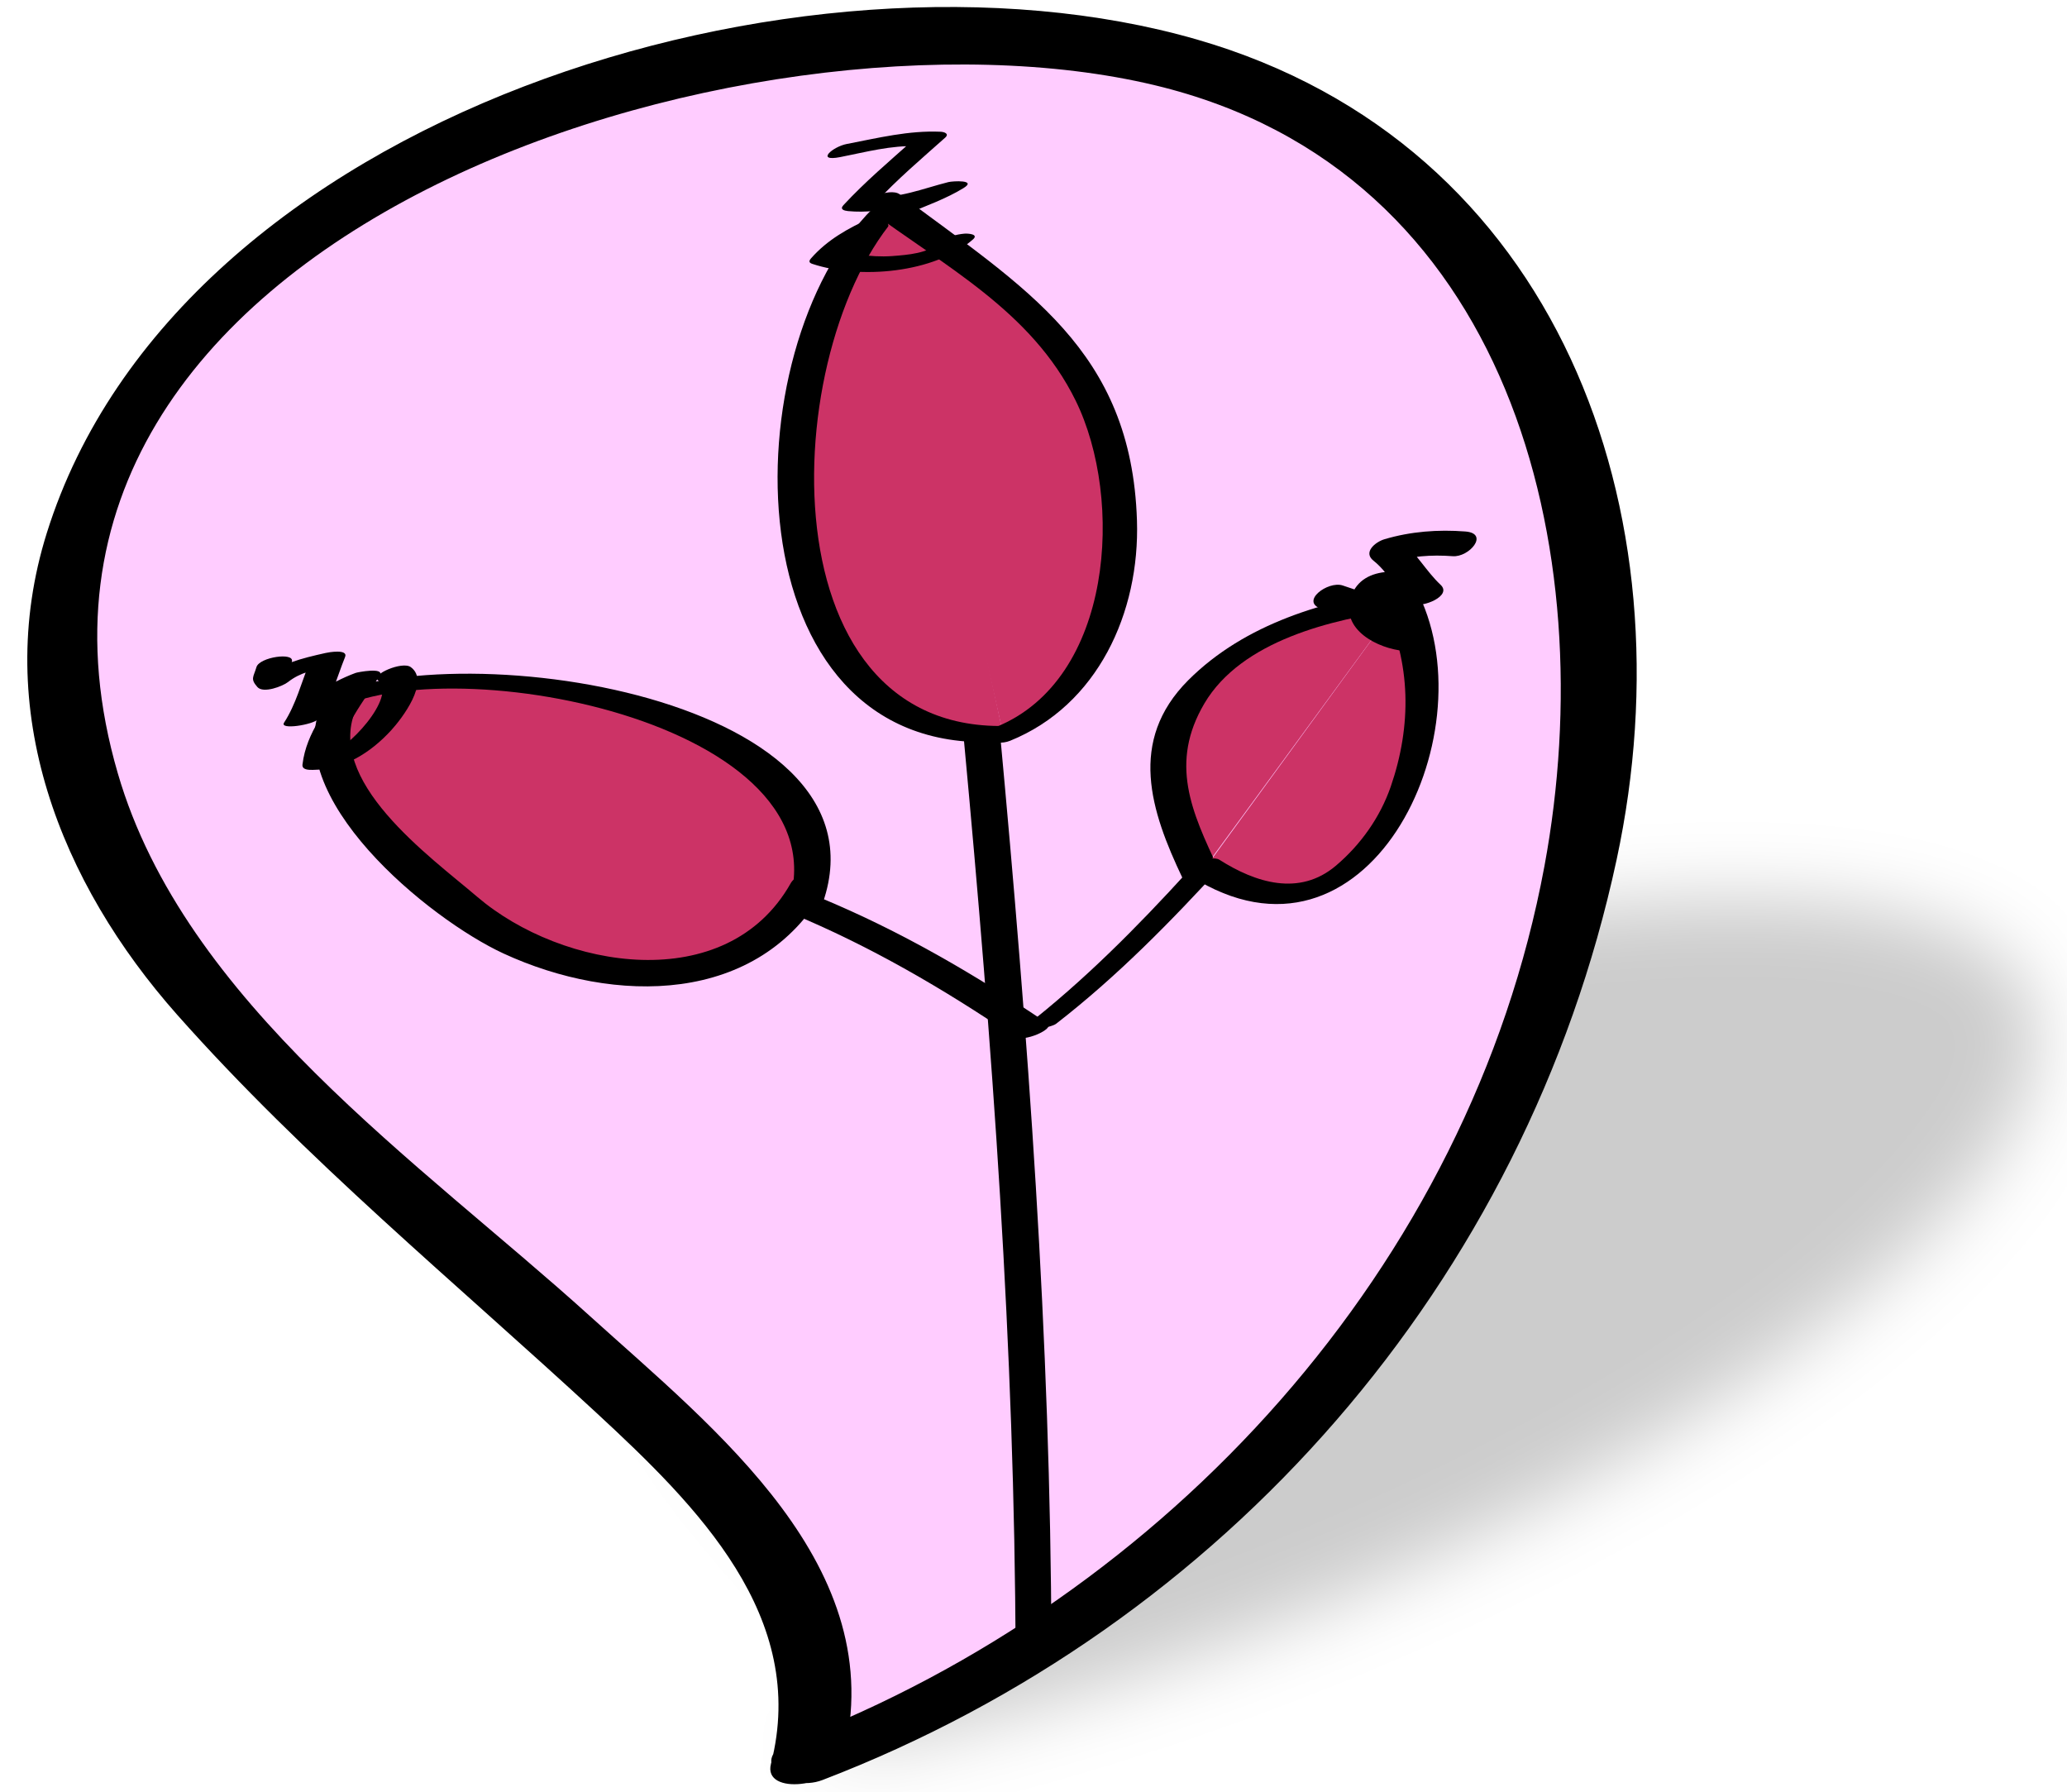
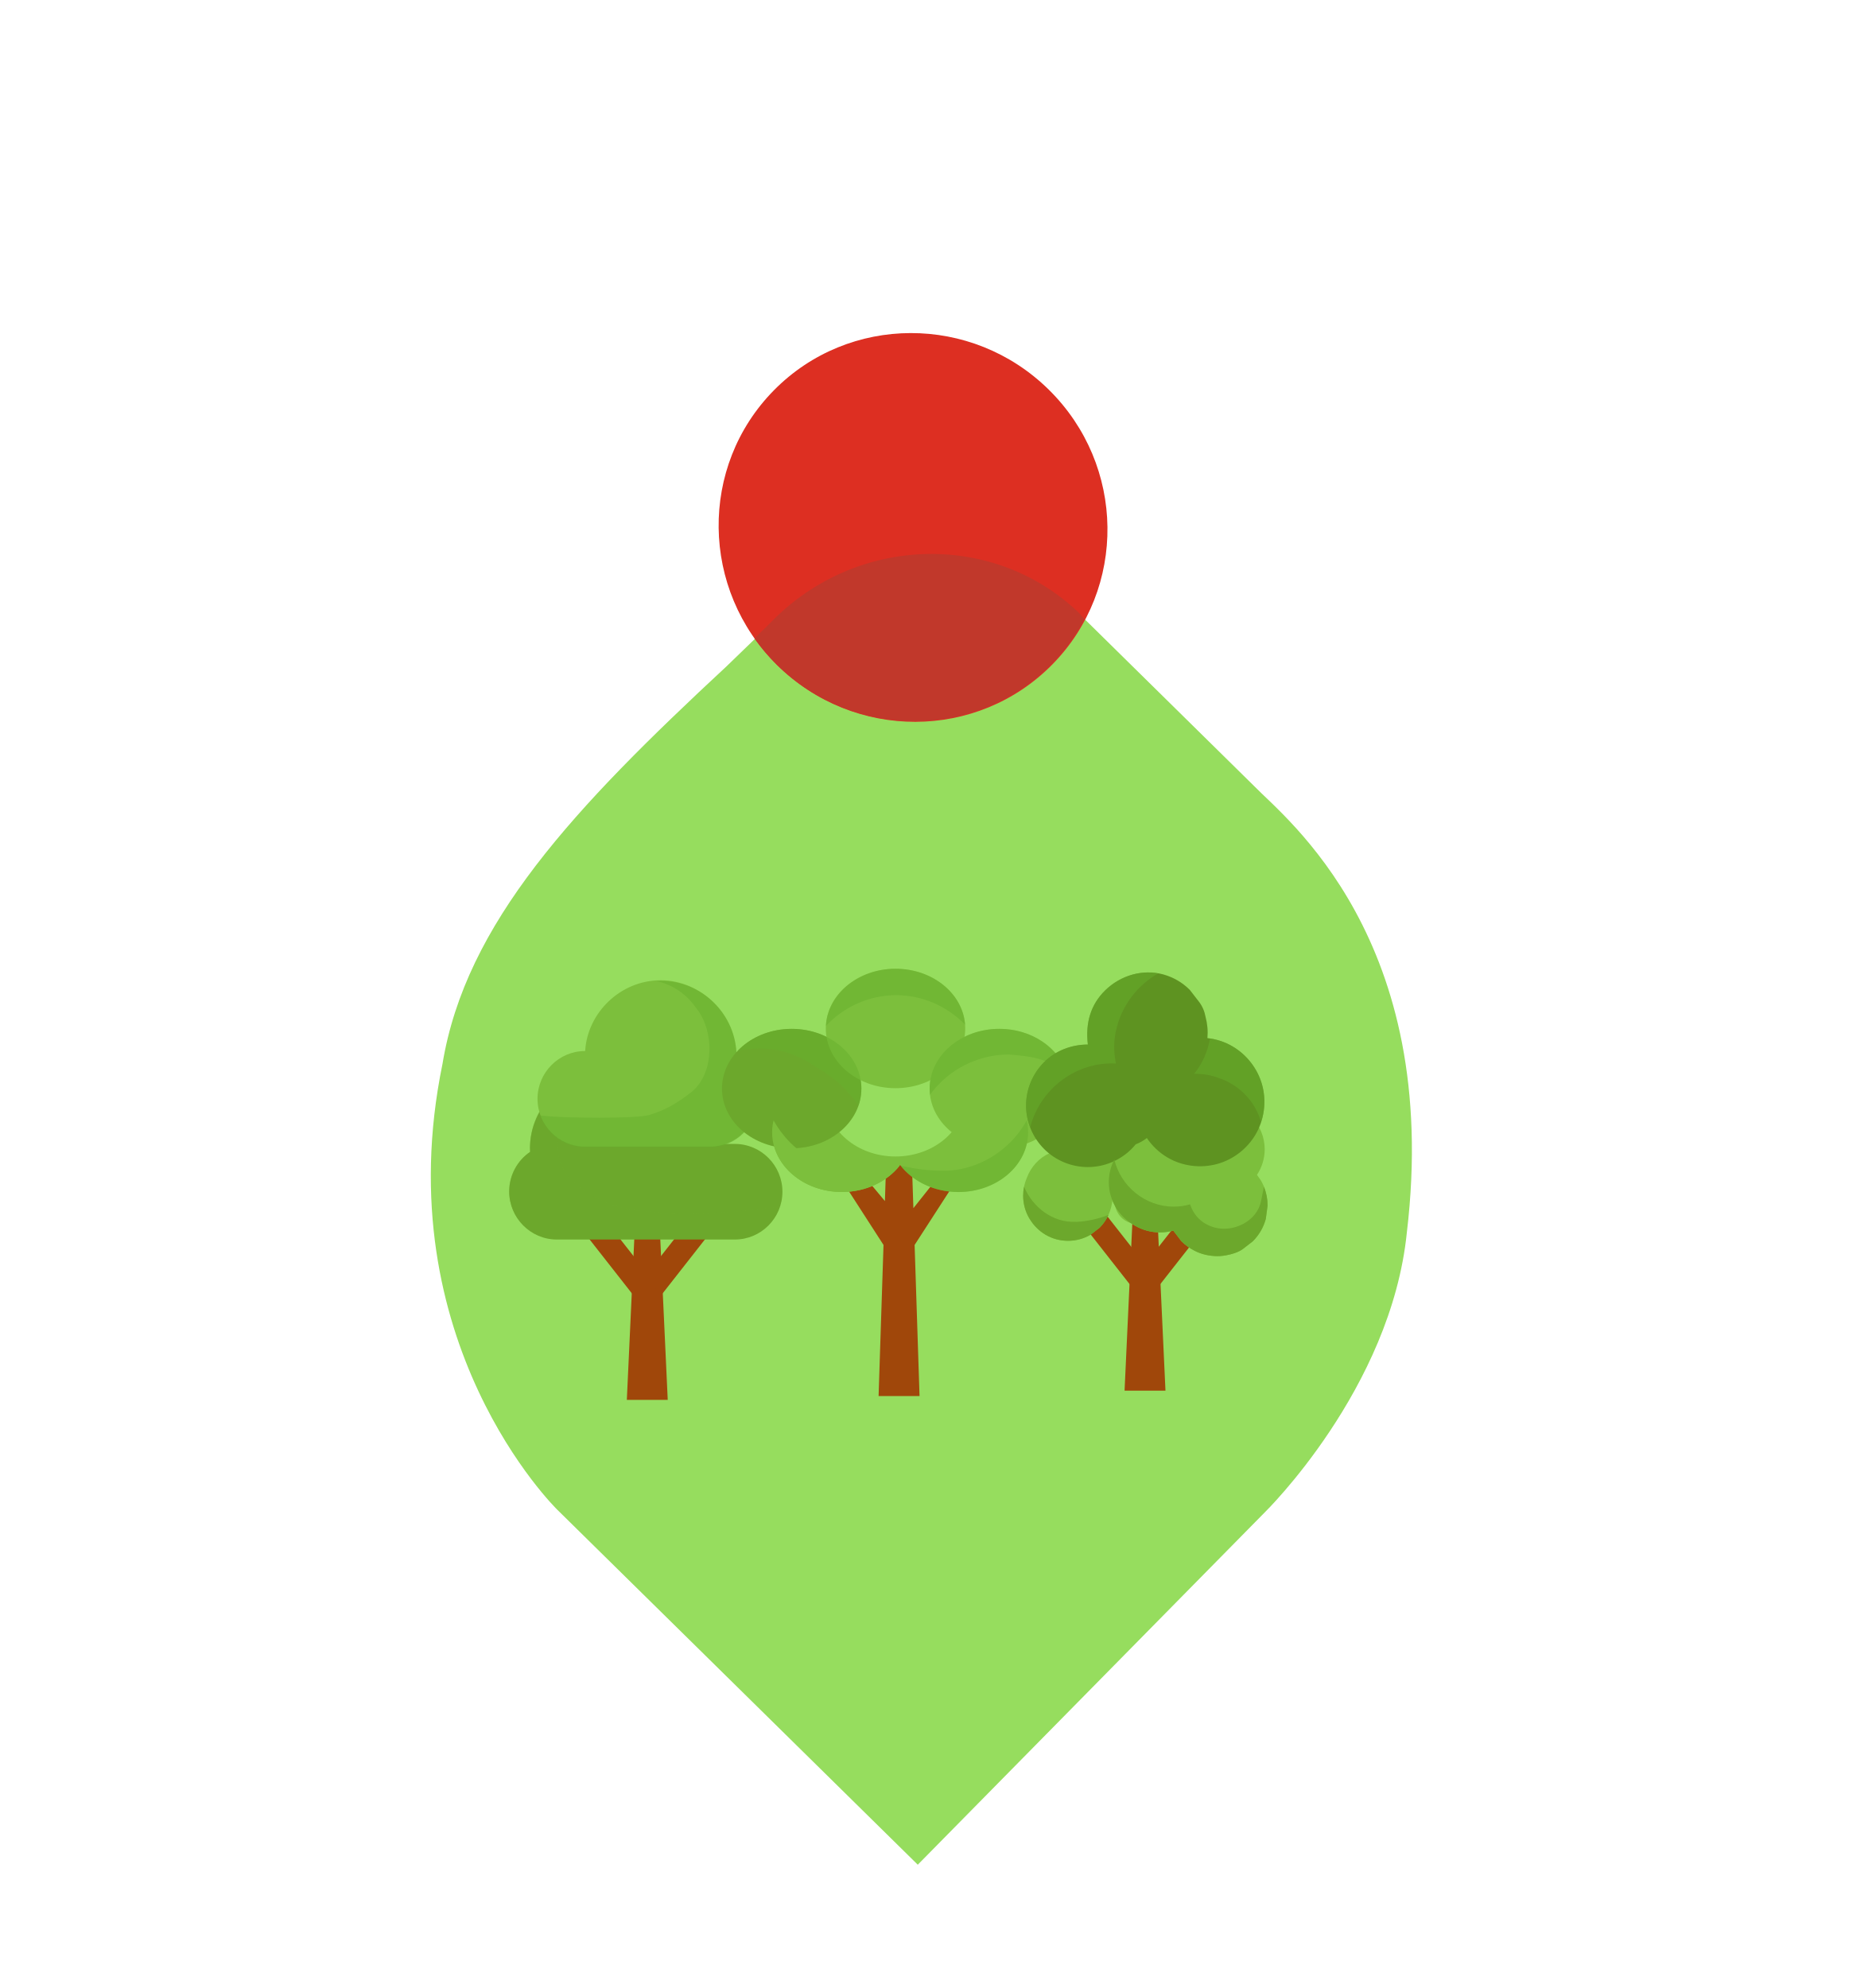
- <svg xmlns="http://www.w3.org/2000/svg" version="1.0" id="svg2" x="0px" y="0px" width="55.833px" height="48.375px" viewBox="0 0 55.833 48.375" enable-background="new 0 0 55.833 48.375" xml:space="preserve">
-   <filter id="AI_GaussianBlur_4">
-     <feGaussianBlur stdDeviation="1" />
-   </filter>
+ <svg xmlns="http://www.w3.org/2000/svg" id="Layer_1" data-name="Layer 1" viewBox="0 0 334.73 354.82">
+   <defs>
+     <style>
+       .cls-1, .cls-2 {
+         fill: #6ca82c;
+       }
+ 
+       .cls-3 {
+         fill: #5e9321;
+       }
+ 
+       .cls-4 {
+         fill: #7cbf3c;
+       }
+ 
+       .cls-5 {
+         fill: #c1382b;
+       }
+ 
+       .cls-6 {
+         fill: #d5d400;
+       }
+ 
+       .cls-7 {
+         fill: #66af2c;
+       }
+ 
+       .cls-7, .cls-2 {
+         opacity: .5;
+       }
+ 
+       .cls-8 {
+         fill: #a0470a;
+       }
+ 
+       .cls-9 {
+         fill: #96dd5e;
+       }
+ 
+       .cls-10 {
+         fill: #dd2f22;
+       }
+     </style>
+   </defs>
+   <path class="cls-9" d="m163.8,332.82l-64.35-63.37s-30.7-29.92-20.48-79.56c4.15-25.18,23.41-45.62,50.71-70.98l7.43-7.19.73-.74c15.32-15.55,40.01-16.07,55.16-1.16l-.06.06,30.98,30.51c5.46,5.67,33.39,27.21,27.16,79.58-2.83,27.96-25.36,49.96-25.36,49.96l-61.93,62.89Z" />
+   <ellipse class="cls-10" cx="162.95" cy="94.14" rx="34.52" ry="34.87" transform="translate(-18.46 144.19) rotate(-45.44)" />
+   <path class="cls-5" d="m187.71,118.52c2.4-2.43,4.35-5.14,5.87-8.02l-.73-.71.06-.06c-15.15-14.92-39.84-14.4-55.16,1.16l-.73.74-2.38,2.31c1.18,1.65,2.5,3.23,4,4.71,13.72,13.51,35.69,13.46,49.07-.13Z" />
+   <path class="cls-8" d="m119.17,249.85l-1.46-31.48c0-.57-.92-1.03-2.05-1.03h-.28c-1.13,0-2.05.46-2.05,1.03l-1.46,31.48h7.31Z" />
  <g>
-     <g opacity="0.2" filter="url(#AI_GaussianBlur_4)">
-       <path d="M21.799,47.538c4.805-3.298-1.272-5.531-3.75-10.972c-1.043-2.291,3.471-8.934,20.334-11.528    C71.864,19.882,49.13,42.382,21.799,47.538" />
-     </g>
+     <path class="cls-8" d="m125.71,217.83c-.94-.74-2.31-.58-3.05.37l-6.52,8.31,1.37,5.29,8.56-10.92c.74-.94.58-2.31-.37-3.05Z" />
+     <path class="cls-8" d="m105.32,217.83c.94-.74,2.31-.58,3.05.37l6.52,8.31-1.37,5.29-8.56-10.92c-.74-.94-.58-2.31.37-3.05Z" />
+   </g>
+   <g>
+     <path class="cls-1" d="m131.17,204.17h-9.57c-.41-7.31-6.29-12.74-13.49-12.74s-13.52,6.04-13.52,13.5c0,.22,0,.44.02.66-2.25,1.52-3.73,4.17-3.73,7.09,0,4.68,3.8,8.55,8.48,8.55h31.8c4.68,0,8.48-3.85,8.48-8.53s-3.8-8.53-8.48-8.53Z" />
+     <path class="cls-2" d="m138.13,215.53c-3.42.36-6.85.71-10.29.9-3.39.19-6.85.34-10.24,0-2.43-.25-5.03-.39-7.4-1.07-2.84-.82-5.11-2.19-7.45-4.01-3.99-3.1-4.15-9.85-1.79-13.87.31-.54.66-1.02,1.02-1.47,1.64-2.29,4.1-3.97,6.93-4.56-.27-.02-.54-.03-.81-.03-7.46,0-13.52,6.05-13.52,13.52,0,.22,0,.44.02.66-2.25,1.52-3.73,4.1-3.73,7.02,0,4.68,3.8,8.48,8.48,8.48h31.8c3.69,0,6.82-2.36,7.99-5.66-.34.03-.69.06-1.03.1Z" />
+   </g>
+   <path class="cls-4" d="m104.4,187.59h.03c.41-6.83,6.29-12.63,13.49-12.63s13.52,6.1,13.52,13.56c0,.22,0,.47-.02.69,2.25,1.52,3.73,4.07,3.73,6.99,0,4.68-3.8,8.45-8.48,8.45h-22.26c-4.68,0-8.48-3.85-8.48-8.53s3.8-8.53,8.48-8.53Z" />
+   <path class="cls-7" d="m97.44,199.19c3.42.36,16.02.5,18.39-.18,2.84-.82,5.11-2.19,7.45-4.01,4-3.1,4.15-9.85,1.79-13.87-.31-.54-.66-1.02-1.02-1.47-1.64-2.29-4.1-3.97-6.93-4.56.27-.02.54-.03.81-.03,7.46,0,13.52,6.05,13.52,13.52,0,.22,0,.44-.02.66,2.25,1.52,3.73,4.1,3.73,7.02,0,4.68-3.8,8.48-8.48,8.48h-22.26c-3.69,0-6.82-2.36-7.99-5.66.34.03.69.06,1.03.1Z" />
+   <path class="cls-8" d="m175.2,203.77c-.94-.74-2.31-.58-3.05.37l-9.14,11.5-.37-11.31c0-.57-.92-1-2.05-1h-.28c-1.13,0-2.05.43-2.05,1l-.33,10.04-10.15-12.17c-.74-.94-1.13-1.6-2.08-.86-.94.74,1.33,2.1,2.07,5.49l9.91,15.37-.88,26.97h7.31l-.88-26.97,9.91-15.33c.74-.94,3.01-2.35,2.07-3.09Z" />
+   <path class="cls-4" d="m171.04,191.43c-4.35,0-8.17,1.91-10.39,4.81-2.22-2.9-6.05-4.81-10.39-4.81-6.87,0-12.44,4.77-12.44,10.66s5.57,10.66,12.44,10.66c4.35,0,8.17-1.91,10.39-4.81,2.22,2.9,6.05,4.81,10.39,4.81,6.87,0,12.44-4.77,12.44-10.66s-5.57-10.66-12.44-10.66Z" />
+   <path class="cls-9" d="m172.26,195.75c0,5.89-5.57,10.66-12.44,10.66s-12.44-4.77-12.44-10.66,5.57-10.66,12.44-10.66,12.44,4.77,12.44,10.66Z" />
+   <path class="cls-4" d="m190.79,194.29c0,5.89-5.57,10.66-12.44,10.66s-12.44-4.77-12.44-10.66,5.57-10.66,12.44-10.66,12.44,4.77,12.44,10.66Z" />
+   <path class="cls-1" d="m153.73,194.29c0,5.89-5.57,10.66-12.44,10.66s-12.44-4.77-12.44-10.66,5.57-10.66,12.44-10.66,12.44,4.77,12.44,10.66Z" />
+   <path class="cls-4" d="m172.26,183.56c0,5.89-5.57,10.66-12.44,10.66s-12.44-4.77-12.44-10.66,5.57-10.66,12.44-10.66,12.44,4.77,12.44,10.66Z" />
+   <path class="cls-7" d="m159.92,177.62c4.79,0,9.17,2.03,12.32,5.27-.41-5.57-5.81-9.98-12.41-9.98s-12.13,4.52-12.42,10.19c3.16-3.35,7.63-5.48,12.51-5.48Z" />
+   <path class="cls-7" d="m180.3,203.88c-3.24,3.24-7.68,5.16-12.25,5.08-4.29-.08-6.58-.83-7.28-.87,2.24,2.81,6,4.67,10.28,4.67,6.87,0,12.44-4.77,12.44-10.66,0-.73-.09-1.43-.26-2.12-.78,1.41-1.75,2.72-2.92,3.9Z" />
+   <path class="cls-4" d="m140.98,203.88c3.24,3.24,7.85,5.35,12.42,5.6,4.33.24,6.42-1.36,7.12-1.4-2.24,2.81-6,4.67-10.28,4.67-6.87,0-12.44-4.77-12.44-10.66,0-.73.09-1.43.26-2.12.78,1.41,1.75,2.72,2.92,3.9Z" />
+   <path class="cls-7" d="m145.57,190.43c3.07,1.65,5.7,4.04,7.63,6.92.34-.97.53-1.99.53-3.05,0-5.89-5.57-10.66-12.44-10.66-3.9,0-7.38,1.54-9.66,3.95,1.26-.3,2.56-.46,3.9-.46,3.72,0,7.2,1.24,10.04,3.31Z" />
+   <path class="cls-7" d="m167.77,193.3c3.25-3.25,7.7-5.09,12.3-5.09.02,0,.05,0,.07,0,3.71.35,5.56.47,8.81,2.38.49.29.96.6,1.41.93-1.42-4.54-6.26-7.89-12.01-7.89-6.87,0-12.44,4.77-12.44,10.66,0,.38.02.75.07,1.12.54-.74,1.13-1.45,1.79-2.1Z" />
+   <g>
+     <path class="cls-8" d="m208,248.2l-1.46-31.48c0-.57-.92-1.03-2.05-1.03h-.28c-1.13,0-2.05.46-2.05,1.03l-1.46,31.48h7.31Z" />
    <g>
-       <g>
-         <path fill="#FFCCFF" d="M21.799,47.548c2.198-6.595-7.979-11.063-17.354-21.938C0.493,21.025-1.532,7.743,16.549,2.547     C52.448-7.765,50.01,37.234,21.799,47.548" />
-       </g>
-       <g>
-         <g>
-           <path d="M22.775,47.462c1.317-5.144-3.465-8.864-6.854-11.931c-4.571-4.135-10.936-8.453-12.738-14.643      C-1.091,6.242,20.308-0.308,31.198,2.303C40.8,4.604,43.303,14.844,41.718,23.39C39.71,34.208,31.496,43.145,21.386,47.021      c-1.244,0.479-0.134,1.42,0.832,1.051c10.857-4.166,18.997-13.449,21.449-24.854c2.021-9.393-1.563-19.329-11.336-22.151      C21.722-1.995,4.811,3.07,1.264,14.395c-1.501,4.79,0.372,9.457,3.524,13.013c3.459,3.9,7.515,7.227,11.333,10.758      c2.7,2.499,5.726,5.495,4.704,9.47C20.598,48.512,22.57,48.259,22.775,47.462L22.775,47.462z" />
-         </g>
-       </g>
-     </g>
-     <g>
-       <g>
-         <g>
-           <path d="M28.4,44.42c-0.021-8.247-0.633-16.495-1.396-24.703c-0.019-0.175-0.99,0.005-0.968,0.259      c0.765,8.208,1.376,16.456,1.396,24.704C27.433,44.829,28.4,44.689,28.4,44.42L28.4,44.42z" />
-         </g>
-       </g>
-       <g>
-         <path fill="#CC3366" d="M24.022,5.602c-4,3.625-3.427,14.841,3.073,14.217" />
-         <g>
-           <path d="M23.581,5.625c-3.853,3.818-3.875,14.74,3.313,14.411c0.282-0.015,1.051-0.464,0.406-0.436      c-6.826,0.313-6.261-10.628-2.837-14.021C24.694,5.35,23.758,5.449,23.581,5.625L23.581,5.625z" />
-         </g>
-       </g>
-       <g>
-         <path fill="#CC3366" d="M23.849,5.433c1.082,0.861,4.002,2.587,4.996,4.011c2.451,3.514,1.502,9.375-1.75,10.375" />
-         <g>
-           <path d="M23.401,5.619c2.094,1.566,4.458,2.765,5.654,5.2c1.309,2.662,1.015,7.533-2.146,8.813      c-0.629,0.253-0.052,0.546,0.375,0.374c2.364-0.957,3.508-3.461,3.427-5.952c-0.148-4.613-3.028-6.271-6.41-8.807      C24.033,5.048,23.15,5.431,23.401,5.619L23.401,5.619z" />
-         </g>
-       </g>
-       <g>
-         <g>
-           <path d="M28.531,27.646c1.64-1.271,3.104-2.764,4.502-4.293c0.024-0.028-0.76-0.024-0.949,0.184      c-1.368,1.501-2.813,2.959-4.421,4.207C27.479,27.883,28.358,27.779,28.531,27.646L28.531,27.646z" />
-         </g>
-       </g>
-       <g>
-         <g>
-           <path d="M28.298,27.643c-1.949-1.322-3.973-2.5-6.148-3.401c-0.248-0.104-1.134,0.275-0.78,0.423      c2.135,0.885,4.116,2.04,6.024,3.334C27.648,28.167,28.502,27.78,28.298,27.643L28.298,27.643z" />
-         </g>
-       </g>
-       <g>
-         <path fill="#CC3366" d="M8.515,19.192L8.515,19.192c2.457-1.825,15.395,0.001,13.231,5.259" />
-         <g>
-           <path d="M8.805,19.3c3.004-1.921,14.208,0.175,12.463,5.222c-0.093,0.27,0.859,0.145,0.959-0.144      c1.979-5.723-10.646-7.438-14.002-5.292C7.678,19.436,8.538,19.471,8.805,19.3L8.805,19.3z" />
-         </g>
-       </g>
-       <g>
-         <path fill="#CC3366" d="M9.176,19.04c-1.231,1.857,2.58,4.798,3.58,5.672c3,2.25,7.67,2.204,9.069-0.791" />
-         <g>
-           <path d="M8.711,18.972c-1.193,2.535,2.883,5.854,4.892,6.78c2.979,1.374,6.904,1.411,8.688-1.766      c0.274-0.488-0.707-0.529-0.931-0.135c-1.729,3.073-6.178,2.331-8.473,0.366c-1.25-1.07-4.173-3.15-3.249-5.112      C9.884,18.591,8.906,18.556,8.711,18.972L8.711,18.972z" />
-         </g>
-       </g>
-       <g>
-         <path fill="#CC3366" d="M32.427,23.586c-0.897-1.858-0.959-2.271-0.896-3.021c0.253-2.876,3.813-4.059,6.313-4.372" />
-         <g>
-           <path d="M32.911,23.457c-0.731-1.538-1.325-2.854-0.379-4.458c1.002-1.698,3.448-2.275,5.248-2.523      c0.479-0.064,0.791-0.655,0.125-0.563c-2.099,0.289-4.274,0.923-5.81,2.459c-1.634,1.639-1.017,3.53-0.152,5.345      C32.112,24.064,33.056,23.763,32.911,23.457L32.911,23.457z" />
-         </g>
-       </g>
-       <g>
-         <path fill="#CC3366" d="M32.556,23.443c3.998,2.75,7.352-3.313,5.287-7.25" />
-         <g>
-           <path d="M32.171,23.668c4.731,2.999,8.02-3.736,6.156-7.604c-0.151-0.313-1.093-0.002-0.968,0.26      c0.762,1.578,0.775,3.275,0.207,4.921c-0.289,0.832-0.811,1.565-1.479,2.133c-0.993,0.842-2.181,0.456-3.146-0.157      C32.697,23.063,31.798,23.432,32.171,23.668L32.171,23.668z" />
-         </g>
-       </g>
-       <g>
-         <g>
-           <path d="M10.204,18.367c0.564,0.422-0.887,1.973-1.348,1.976c0.094,0.05,0.187,0.1,0.276,0.148      c0.107-0.875,0.684-1.521,1.125-2.25c0.141-0.229-0.606-0.087-0.653-0.067c-0.731,0.271-1.36,0.714-1.891,1.288      c0.309-0.031,0.613-0.063,0.921-0.095c0.321-0.5,0.466-1.076,0.687-1.623c0.091-0.226-0.461-0.125-0.527-0.109      c-0.651,0.146-1.227,0.286-1.764,0.708c0.275-0.045,0.554-0.09,0.829-0.135c-0.116-0.135-0.016-0.197,0.025-0.341      c0.075-0.26-0.877-0.122-0.957,0.15c-0.079,0.27-0.172,0.313,0.025,0.537c0.158,0.182,0.686-0.021,0.829-0.135      c0.335-0.265,0.705-0.326,1.106-0.417c-0.177-0.036-0.354-0.072-0.527-0.109c-0.222,0.547-0.363,1.124-0.687,1.624      c-0.132,0.203,0.78,0.058,0.921-0.094c0.385-0.417,0.82-0.764,1.355-0.962c-0.219-0.023-0.438-0.045-0.653-0.068      c-0.443,0.73-1.019,1.372-1.125,2.25c-0.021,0.151,0.17,0.15,0.276,0.149c0.842-0.006,1.565-0.464,2.119-1.069      c0.282-0.308,1.06-1.314,0.533-1.704C10.872,17.843,10.01,18.224,10.204,18.367L10.204,18.367z" />
-         </g>
-       </g>
-       <g>
-         <g>
-           <path d="M25.406,6.541c-0.348,0.305-0.871,0.341-1.313,0.375c-0.3,0.021-0.603,0.002-0.896-0.042      c-0.271-0.04-0.391-0.019-0.155-0.244c0.785-0.763,2.061-0.983,2.983-1.55c0.375-0.229-0.289-0.192-0.408-0.162      c-0.688,0.173-1.361,0.458-2.084,0.391c0.041,0.053,0.081,0.106,0.123,0.159c0.583-0.629,1.235-1.18,1.875-1.751      c0.119-0.107-0.027-0.155-0.123-0.159c-0.865-0.038-1.69,0.168-2.534,0.33c-0.381,0.073-0.856,0.485-0.181,0.355      c0.69-0.135,1.377-0.324,2.087-0.294c-0.041-0.054-0.081-0.105-0.124-0.158c-0.639,0.569-1.292,1.122-1.875,1.751      c-0.104,0.114,0.02,0.147,0.124,0.159c0.973,0.092,1.861-0.255,2.791-0.486c-0.138-0.054-0.271-0.108-0.408-0.162      c-1.106,0.679-2.496,0.913-3.382,1.926c-0.063,0.074-0.056,0.118,0.041,0.149c1.268,0.421,3.297,0.251,4.334-0.662      c0.169-0.147-0.146-0.163-0.229-0.156C25.838,6.329,25.574,6.394,25.406,6.541L25.406,6.541z" />
-         </g>
-       </g>
-       <g>
-         <g>
-           <path d="M35.685,16.44c0.702,0.245,1.501,0.389,1.966,1.021c0.205-0.181,0.409-0.36,0.614-0.541      c-0.372-0.03-0.713-0.173-0.838-0.55c-0.175-0.521,0.521-0.159,0.758-0.057c0.229,0.102,1.049-0.215,0.729-0.518      c-0.394-0.37-0.644-0.85-1.067-1.188c-0.099,0.193-0.193,0.388-0.292,0.579c0.555-0.166,1.106-0.209,1.684-0.165      c0.447,0.035,0.998-0.614,0.345-0.667c-0.741-0.057-1.479-0.002-2.191,0.21c-0.238,0.072-0.585,0.349-0.292,0.579      c0.373,0.296,0.587,0.738,0.934,1.063c0.241-0.172,0.482-0.346,0.728-0.52c-0.683-0.296-1.958-0.498-2.272,0.438      c-0.298,0.881,0.732,1.396,1.442,1.456c0.231,0.019,0.861-0.203,0.614-0.541c-0.545-0.746-1.459-0.941-2.284-1.229      C35.865,15.685,35.115,16.242,35.685,16.44L35.685,16.44z" />
-         </g>
-       </g>
+       <path class="cls-8" d="m214.53,216.18c-.94-.74-2.31-.58-3.05.37l-6.52,8.31,1.37,5.29,8.56-10.92c.74-.94.58-2.31-.37-3.05Z" />
+       <path class="cls-8" d="m194.15,216.18c.94-.74,2.31-.58,3.05.37l6.52,8.31-1.37,5.29-8.56-10.92c-.74-.94-.58-2.31.37-3.05Z" />
    </g>
  </g>
+   <path class="cls-6" d="m205.07,210.46c-2.93,0-2.93,4.29,0,4.29,2.44,0,2.44-4.29,0-4.29Z" />
+   <path class="cls-4" d="m224.99,210.62c-.23-.34-.44-.64-.66-.93.89-1.34,1.38-2.93,1.38-4.56,0-2.18-.87-4.29-2.41-5.82-1.54-1.54-3.65-2.41-5.82-2.41s-4.29.87-5.82,2.41c-.88.88-1.53,1.95-1.94,3.11-.86-.27-1.76-.41-2.69-.42-1.62,0-3.13.41-4.53,1.23-.08.05-.16.1-.24.15-1.32.78-2.38,1.84-3.16,3.16-.8,1.37-1.2,2.85-1.2,4.44,0,1.59.41,3.07,1.2,4.44.78,1.32,1.84,2.38,3.16,3.16.08.05.16.1.24.15,1.4.81,2.91,1.22,4.53,1.23.82,0,1.61-.11,2.38-.32.01.02.02.05.04.07.28.36.55.72.83,1.08,0,0,0,0,0,.01.19.25.38.49.57.74.72.71,1.52,1.28,2.4,1.72,1.23.63,2.59.91,3.98.94,1.28.02,3.48-.45,4.54-1.24l1.82-1.41c1.12-1.12,1.89-2.45,2.32-3.98l.32-2.39c0-1.63-.41-3.14-1.23-4.55Z" />
+   <path class="cls-4" d="m203.12,209.69c-.47,0-.89.06-1.28.17.93-1.33,1.45-2.93,1.45-4.57h0c0-2.11-.85-4.15-2.34-5.64-1.49-1.49-3.53-2.34-5.64-2.34s-4.15.85-5.64,2.34c-1.49,1.49-2.34,3.53-2.34,5.64h0c0,.17.01.34.03.51-1.92.85-3.37,2.46-4.11,4.44-.43,1-.65,2.05-.66,3.17,0,1.44.37,2.79,1.09,4.04.02.03.04.05.06.08.71,1.19,1.66,2.14,2.85,2.85,1.24.72,2.58,1.08,4.01,1.08,1.43,0,2.77-.37,4.01-1.08.54-.41,1.07-.83,1.61-1.24.98-.99,1.67-2.16,2.04-3.51.01-.03.02-.06.03-.09.27-.99.34-1.98.24-2.96.24-.1.46-.22.69-.35-1.05,2.59.24,6.23,3.88,6.23,5.65,0,5.65-8.76,0-8.76Z" />
+   <path class="cls-1" d="m192,218.07c-4.11.2-7.72-2.61-9.23-6.26-.11.52-.16,1.05-.16,1.6,0,1.44.37,2.79,1.09,4.04.02.03.04.05.06.08.71,1.19,1.66,2.14,2.85,2.85,1.24.72,2.58,1.08,4.01,1.08,1.43,0,2.77-.37,4.01-1.08.54-.41,1.07-.83,1.61-1.24.68-.68,1.21-1.45,1.6-2.3-1.83.7-3.76,1.15-5.84,1.25Z" />
+   <path class="cls-3" d="m225.25,193.63c-.79-2.87-2.71-5.36-5.28-6.87-1.38-.81-2.91-1.3-4.48-1.48.11-1.27,0-2.54-.34-3.81-.18-.99-.56-1.87-1.14-2.64-.56-.72-1.11-1.44-1.67-2.16-1.33-1.32-2.9-2.24-4.71-2.75-3.7-1.02-7.67.17-10.39,2.84-2.57,2.52-3.55,5.77-3.09,9.67h0c-2.91,0-5.74,1.07-7.8,3.13-2.06,2.06-3.23,4.84-3.23,7.75s1.17,5.71,3.23,7.77c2.06,2.06,4.88,3.22,7.8,3.22s5.74-1.18,7.8-3.24c.26-.26.5-.53.73-.81.72-.29,1.39-.66,2-1.13.95,1.4,2.19,2.6,3.68,3.47,2.65,1.56,5.89,1.97,8.86,1.16,2.87-.79,5.36-2.71,6.87-5.28,1.55-2.65,1.97-5.89,1.16-8.86Z" />
+   <path class="cls-7" d="m225.25,193.63c-.79-2.87-2.71-5.36-5.28-6.87-1.24-.73-2.61-1.2-4.02-1.42-.39,2.31-1.37,4.54-2.83,6.31.08,0,.16,0,.24,0,1.46,0,2.85.26,4.18.76,1.73.58,3.25,1.52,4.56,2.82,1.43,1.43,2.42,3.12,2.97,5.06.7-2.14.77-4.47.17-6.66Z" />
+   <path class="cls-7" d="m199.37,183.12c1.07-3.88,3.66-7.24,7.13-9.27.07-.04.15-.08.23-.12-3.43-.61-6.98.58-9.49,3.04-2.57,2.52-3.55,5.77-3.09,9.67h0c-2.91,0-5.74,1.07-7.8,3.13-2.06,2.06-3.23,4.84-3.23,7.75,0,1.35.26,2.66.73,3.9,1.64-6.49,7.61-11.42,14.55-11.42.25,0,.51,0,.76.02-.44-2.12-.46-4.27.21-6.7Z" />
+   <path class="cls-1" d="m225.05,214.39c-.72,3.6-4.93,5.61-8.27,4.7-2.33-.64-3.75-2.21-4.39-4.14-.93.27-1.91.41-2.93.41-5.09,0-9.45-3.64-10.59-8.41-.65,1.26-.97,2.6-.98,4.03,0,1.59.41,3.07,1.2,4.44.78,1.32,1.84,2.38,3.16,3.16.08.05.16.1.24.15,1.4.81,2.91,1.22,4.53,1.23.82,0,1.61-.11,2.38-.32.01.02.02.05.04.07.28.36.55.72.83,1.08,0,0,0,0,0,.01.19.25.38.49.57.74.72.71,1.52,1.28,2.4,1.72,1.23.63,2.59.91,3.98.94,1.28.02,3.48-.45,4.54-1.24l1.82-1.41c1.12-1.12,1.89-2.45,2.32-3.98l.32-2.39c0-1.18-.22-2.3-.65-3.37-.17.87-.35,1.73-.52,2.6Z" />
</svg>
